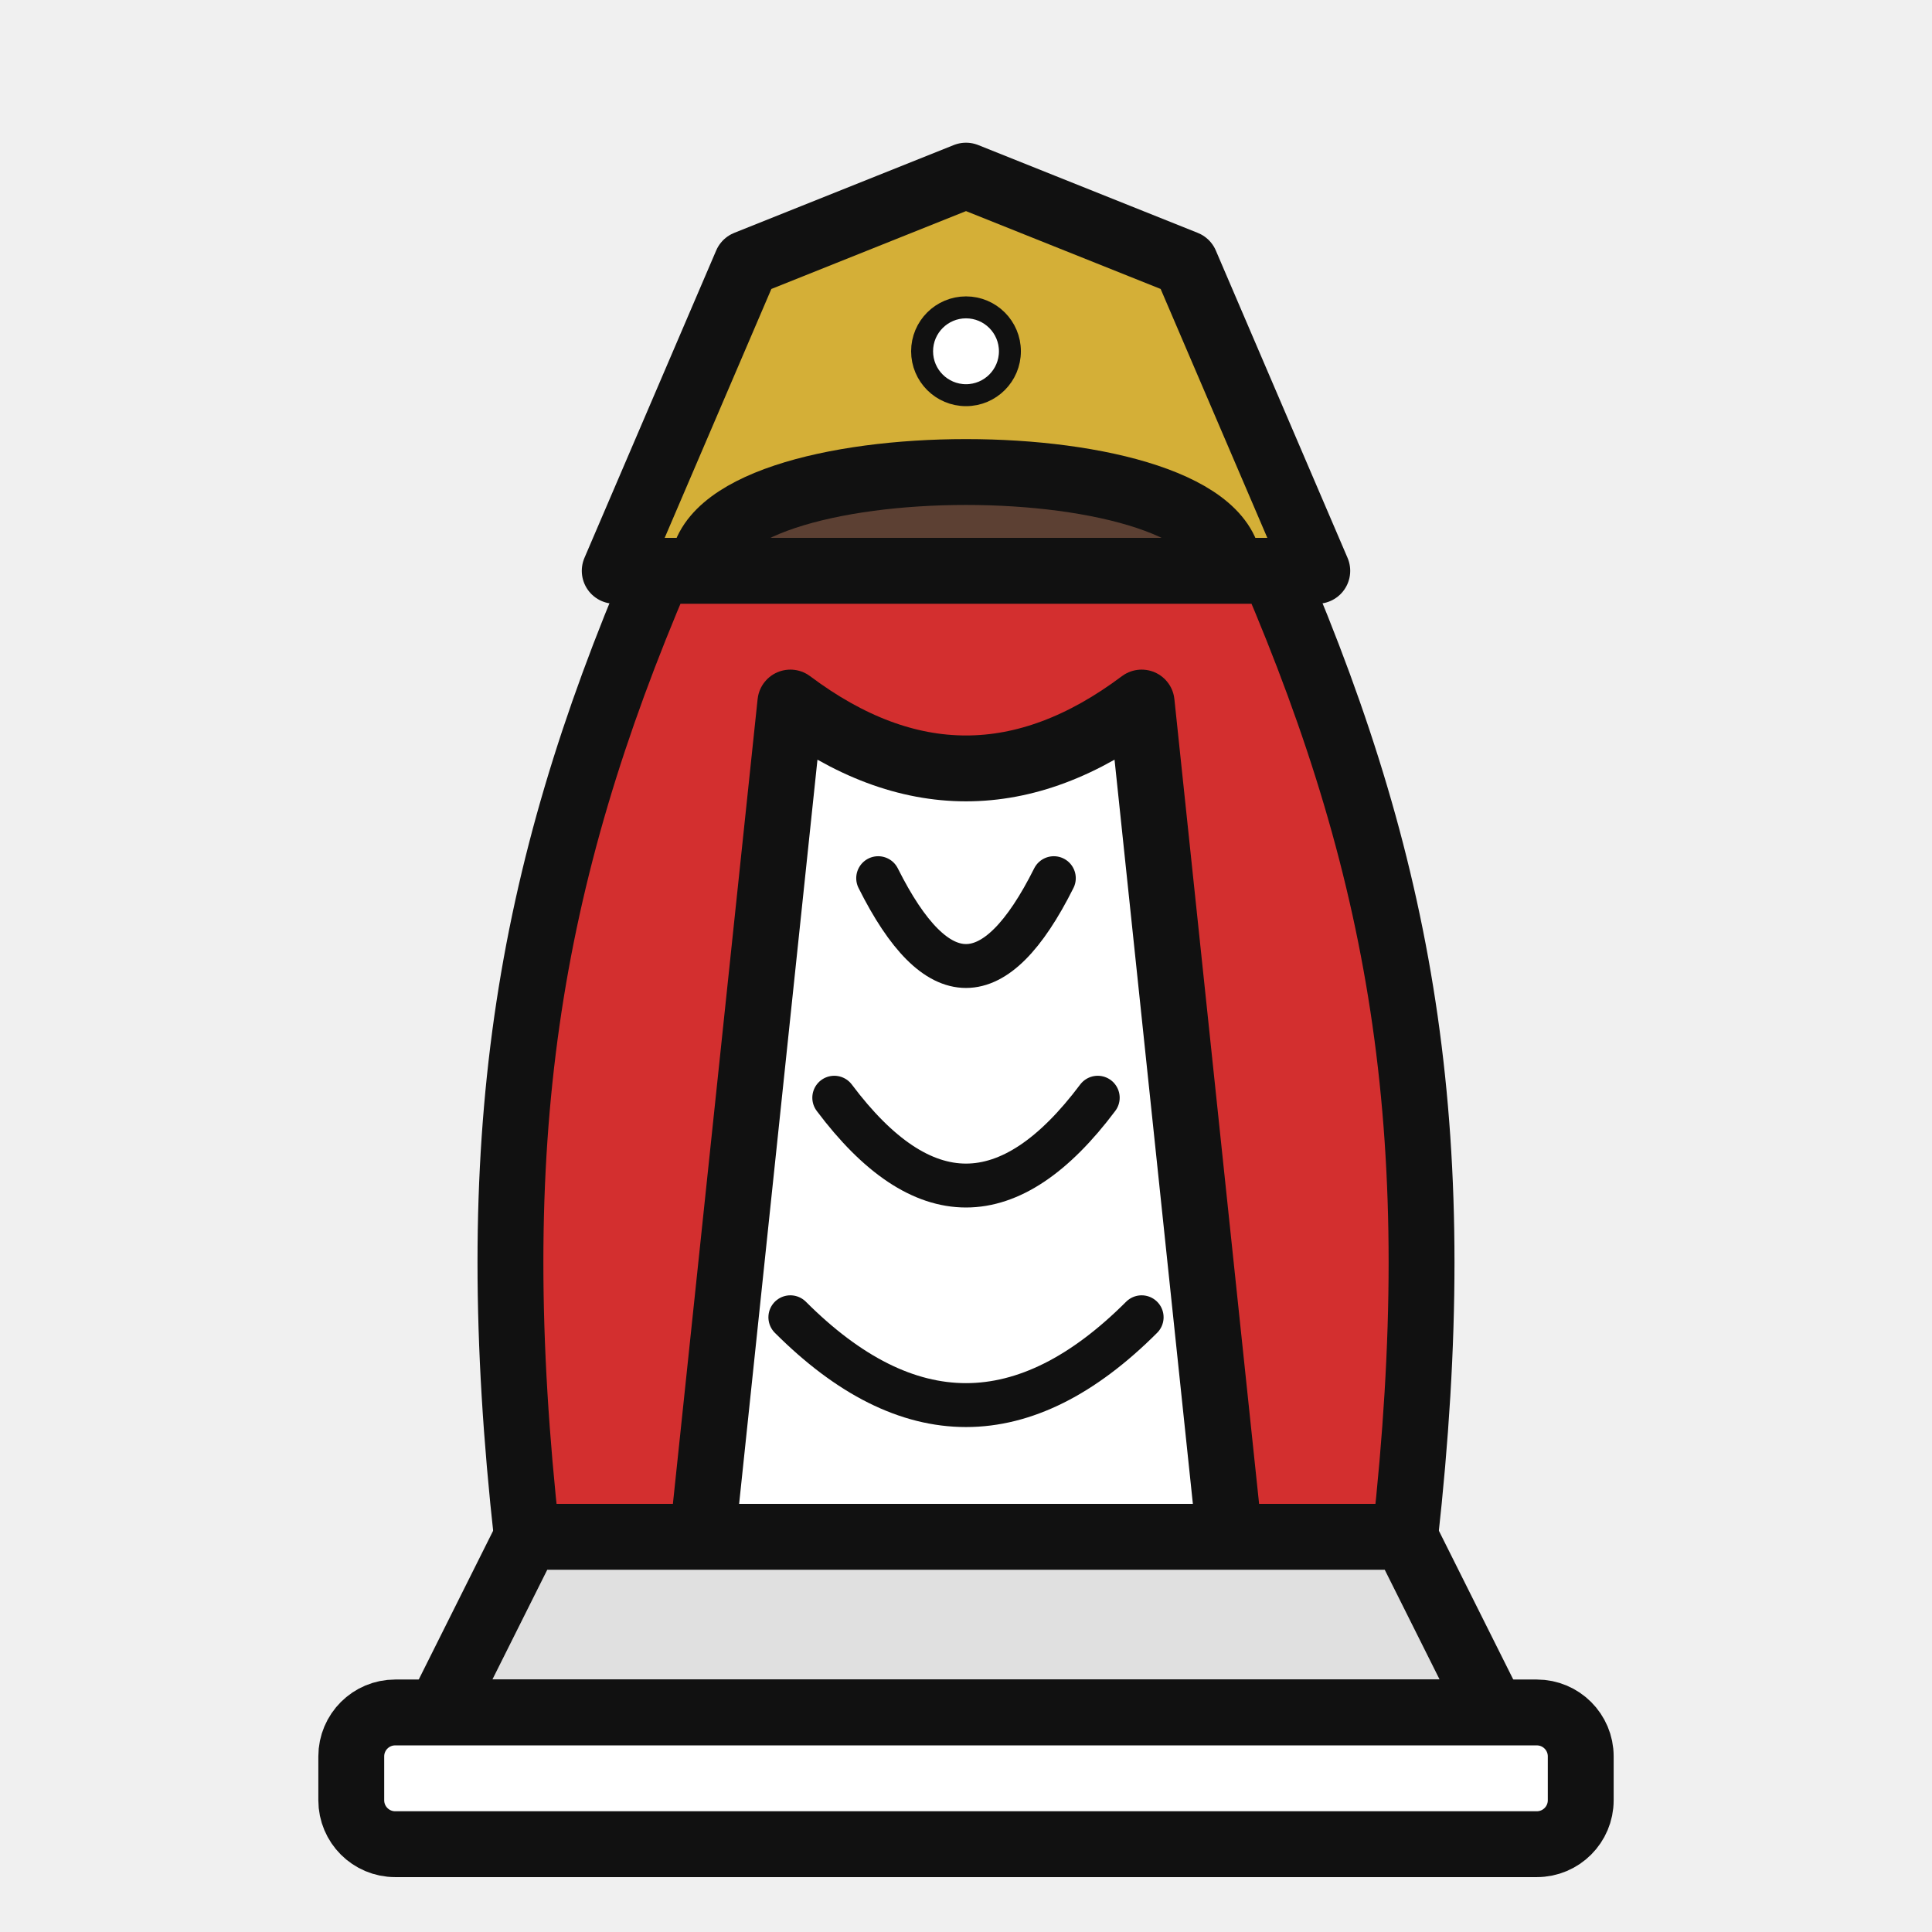
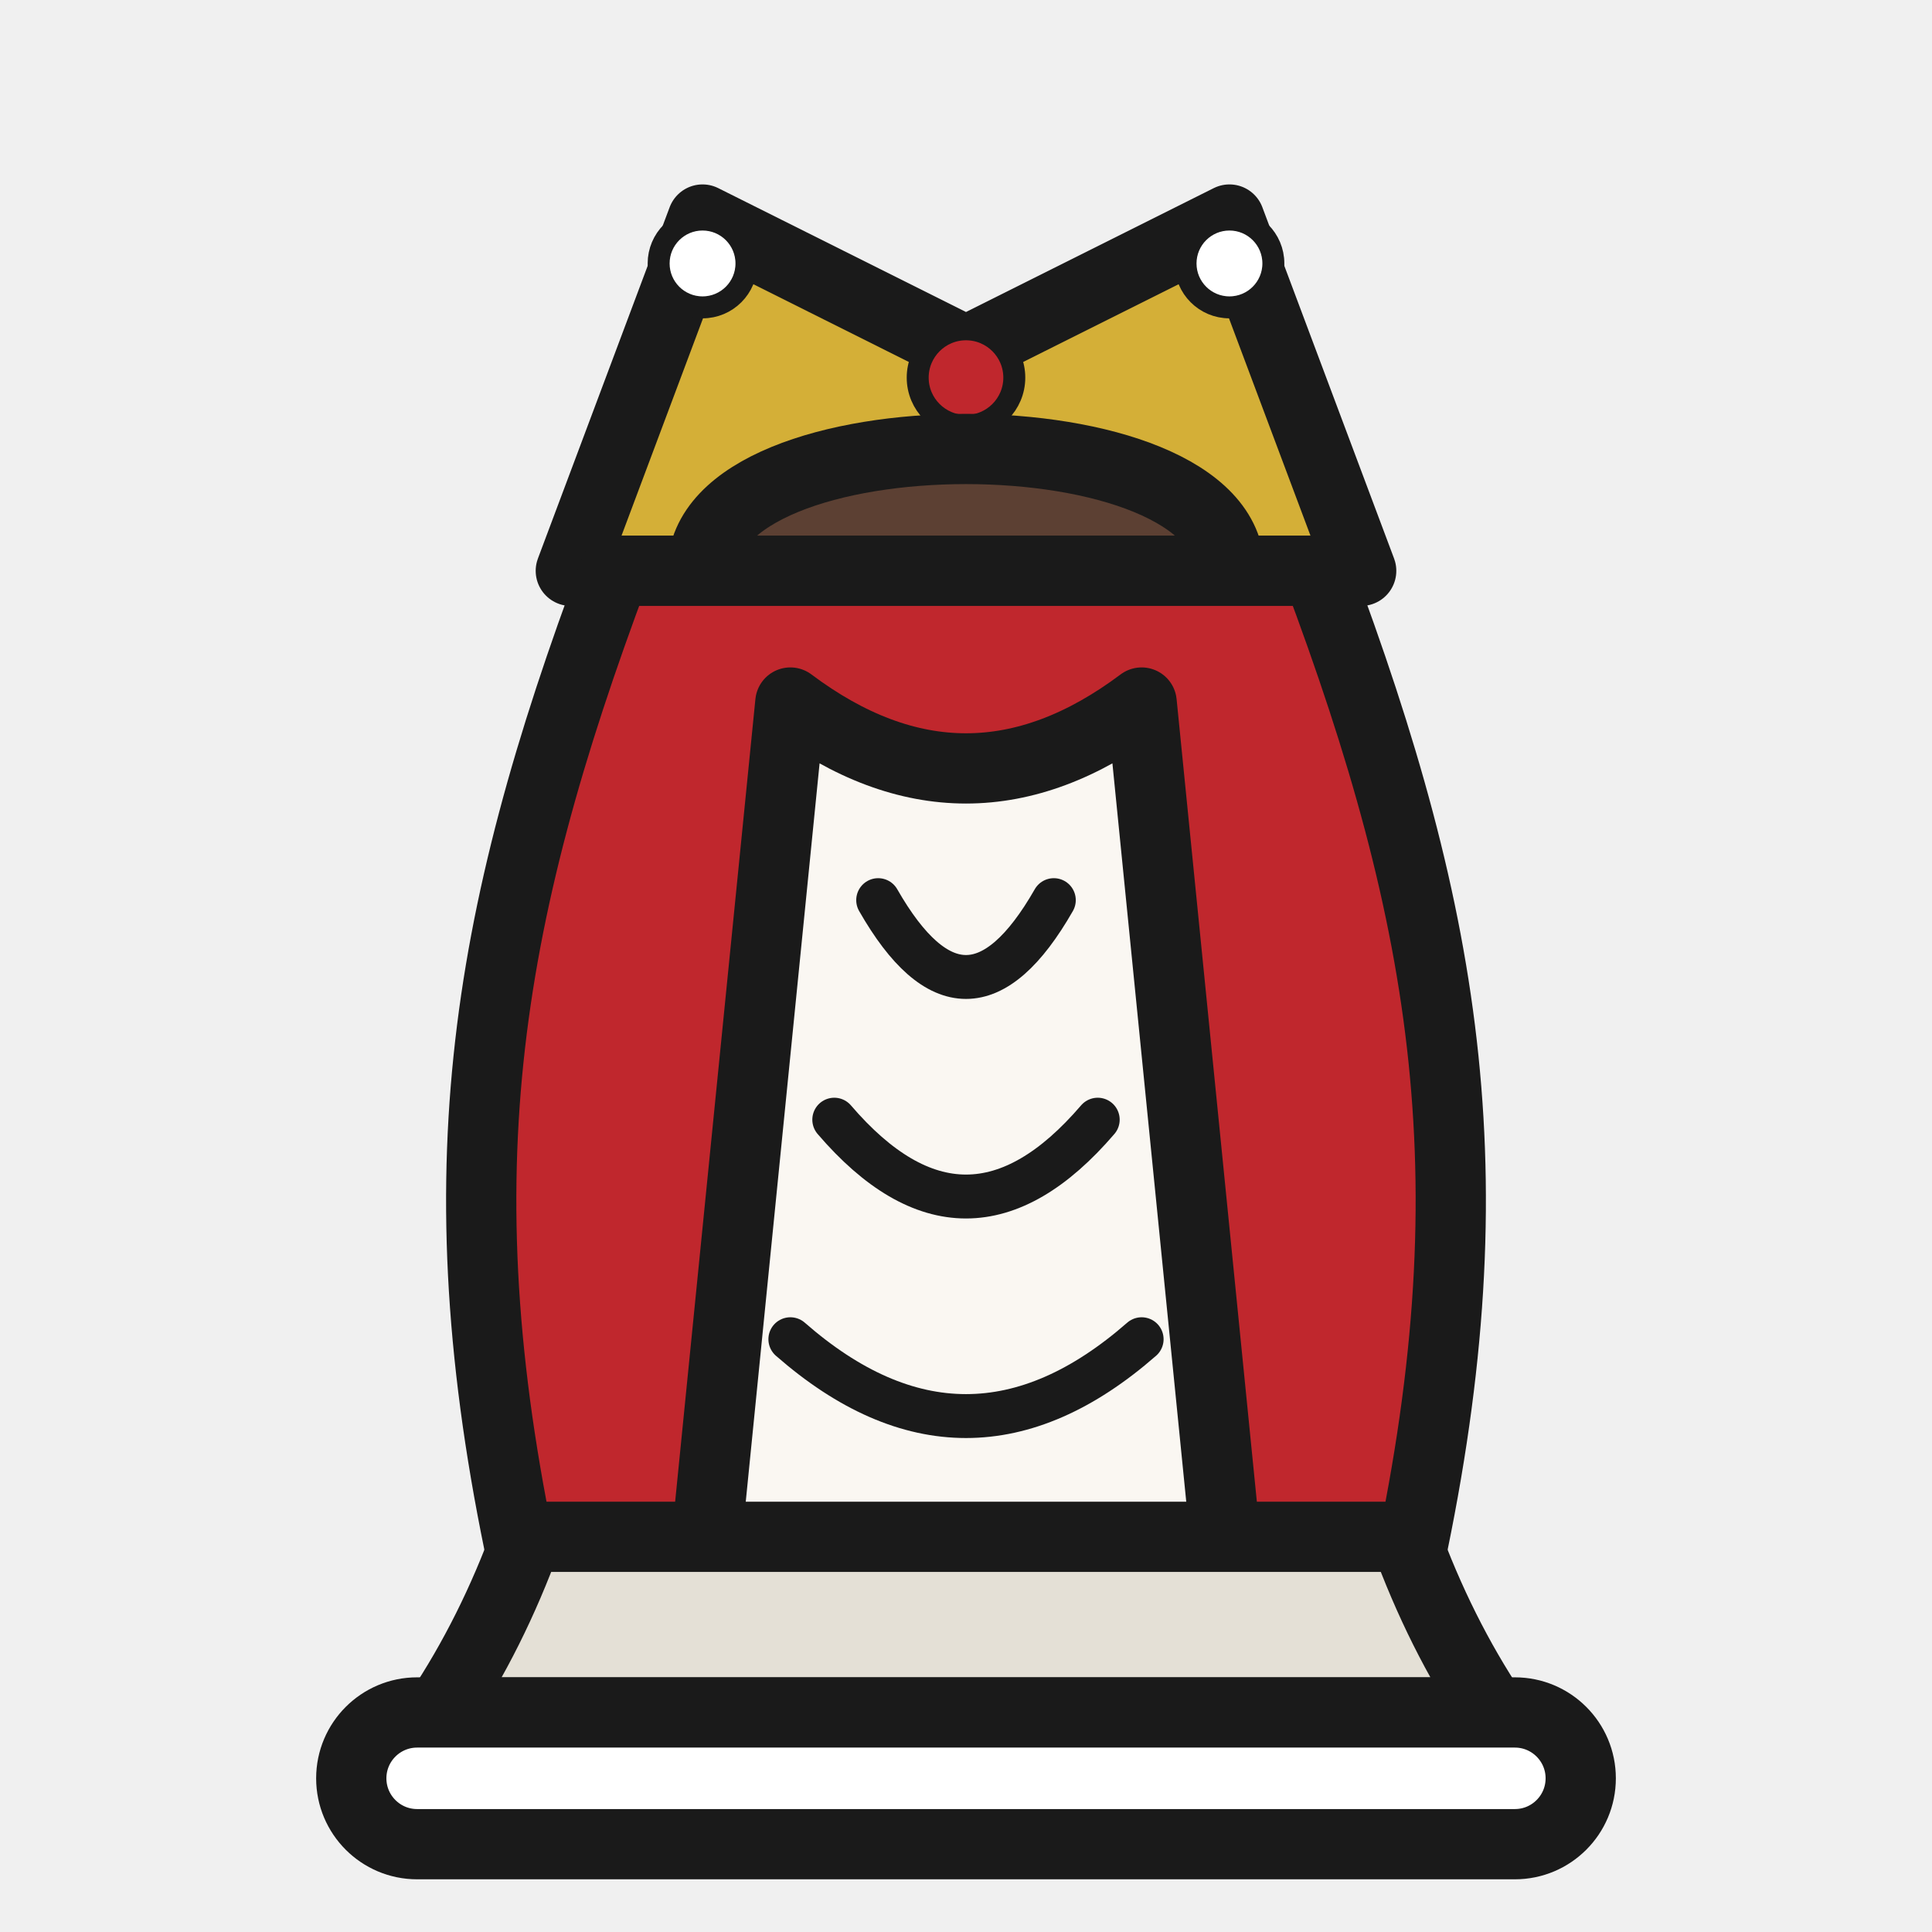
<svg xmlns="http://www.w3.org/2000/svg" viewBox="0 0 44 44" width="100%" height="100%">
-   <g fill="none" stroke="#111111" stroke-width="1.5" stroke-linecap="round" stroke-linejoin="round">
-     <path d="M 14 13 L 17 6 L 22 4 L 27 6 L 30 13 Z" fill="#D4AF37" />
-     <circle cx="22" cy="8" r="1" fill="#FFFFFF" stroke="#111111" stroke-width="0.5" />
-     <path d="M 16 13 C 16 10, 28 10, 28 13 Z" fill="#5C4033" />
-     <path d="M 17 13 C 17 16, 27 16, 27 13" fill="#FFFFFF" />
-     <path d="M 15 13 C 12 20, 11 26, 12 35 L 32 35 C 33 26, 32 20, 29 13 Z" fill="#D32F2F" />
-     <path d="M 18 16 Q 22 19 26 16 L 28 35 L 16 35 Z" fill="#FFFFFF" />
-     <path d="M 20 20 Q 22 24 24 20" stroke="#111111" stroke-width="1" />
-     <path d="M 19 25 Q 22 29 25 25" stroke="#111111" stroke-width="1" />
-     <path d="M 18 30 Q 22 34 26 30" stroke="#111111" stroke-width="1" />
-     <path d="M 12 35 L 32 35 L 34 39 L 10 39 Z" fill="#E0E0E0" />
-     <rect x="8" y="39" width="28" height="3" rx="1" fill="#FFFFFF" />
+   <g fill="none" stroke="#1A1A1A" stroke-width="1.6" stroke-linecap="round" stroke-linejoin="round">
+     <path d="M 13 13 L 16 5 L 22 8 L 28 5 L 31 13 Z" fill="#D4AF37" />
+     <circle cx="16" cy="6" r="1" fill="#FFFFFF" stroke="#1A1A1A" stroke-width="0.5" />
+     <circle cx="22" cy="8.6" r="1.1" fill="#C0272D" stroke="#1A1A1A" stroke-width="0.5" />
+     <circle cx="28" cy="6" r="1" fill="#FFFFFF" stroke="#1A1A1A" stroke-width="0.5" />
+     <path d="M 16 13 C 16 9.3, 28 9.3, 28 13 Z" fill="#5C4033" />
+     <path d="M 17 13 C 17 16.6, 27 16.6, 27 13" fill="#FAF7F2" />
+     <path d="M 14 13 C 11 21, 10 27, 12 36 L 32 36 C 34 27, 33 21, 30 13 Z" fill="#C0272D" />
+     <path d="M 18 16 Q 22 19 26 16 L 28 36 L 16 36 Z" fill="#FAF7F2" />
+     <path d="M 20 20.5 Q 22 24 24 20.5" stroke="#1A1A1A" stroke-width="1" />
+     <path d="M 19 25.5 Q 22 29 25 25.5" stroke="#1A1A1A" stroke-width="1" />
+     <path d="M 18 30.5 Q 22 34 26 30.5" stroke="#1A1A1A" stroke-width="1" />
+     <path d="M 12 35 Q 11.2 37.2 10 39 L 34 39 Q 32.8 37.2 32 35 Z" fill="#E4E0D6" />
+     <rect x="8" y="39" width="28" height="3" rx="1.5" fill="#FFFFFF" />
  </g>
</svg>
